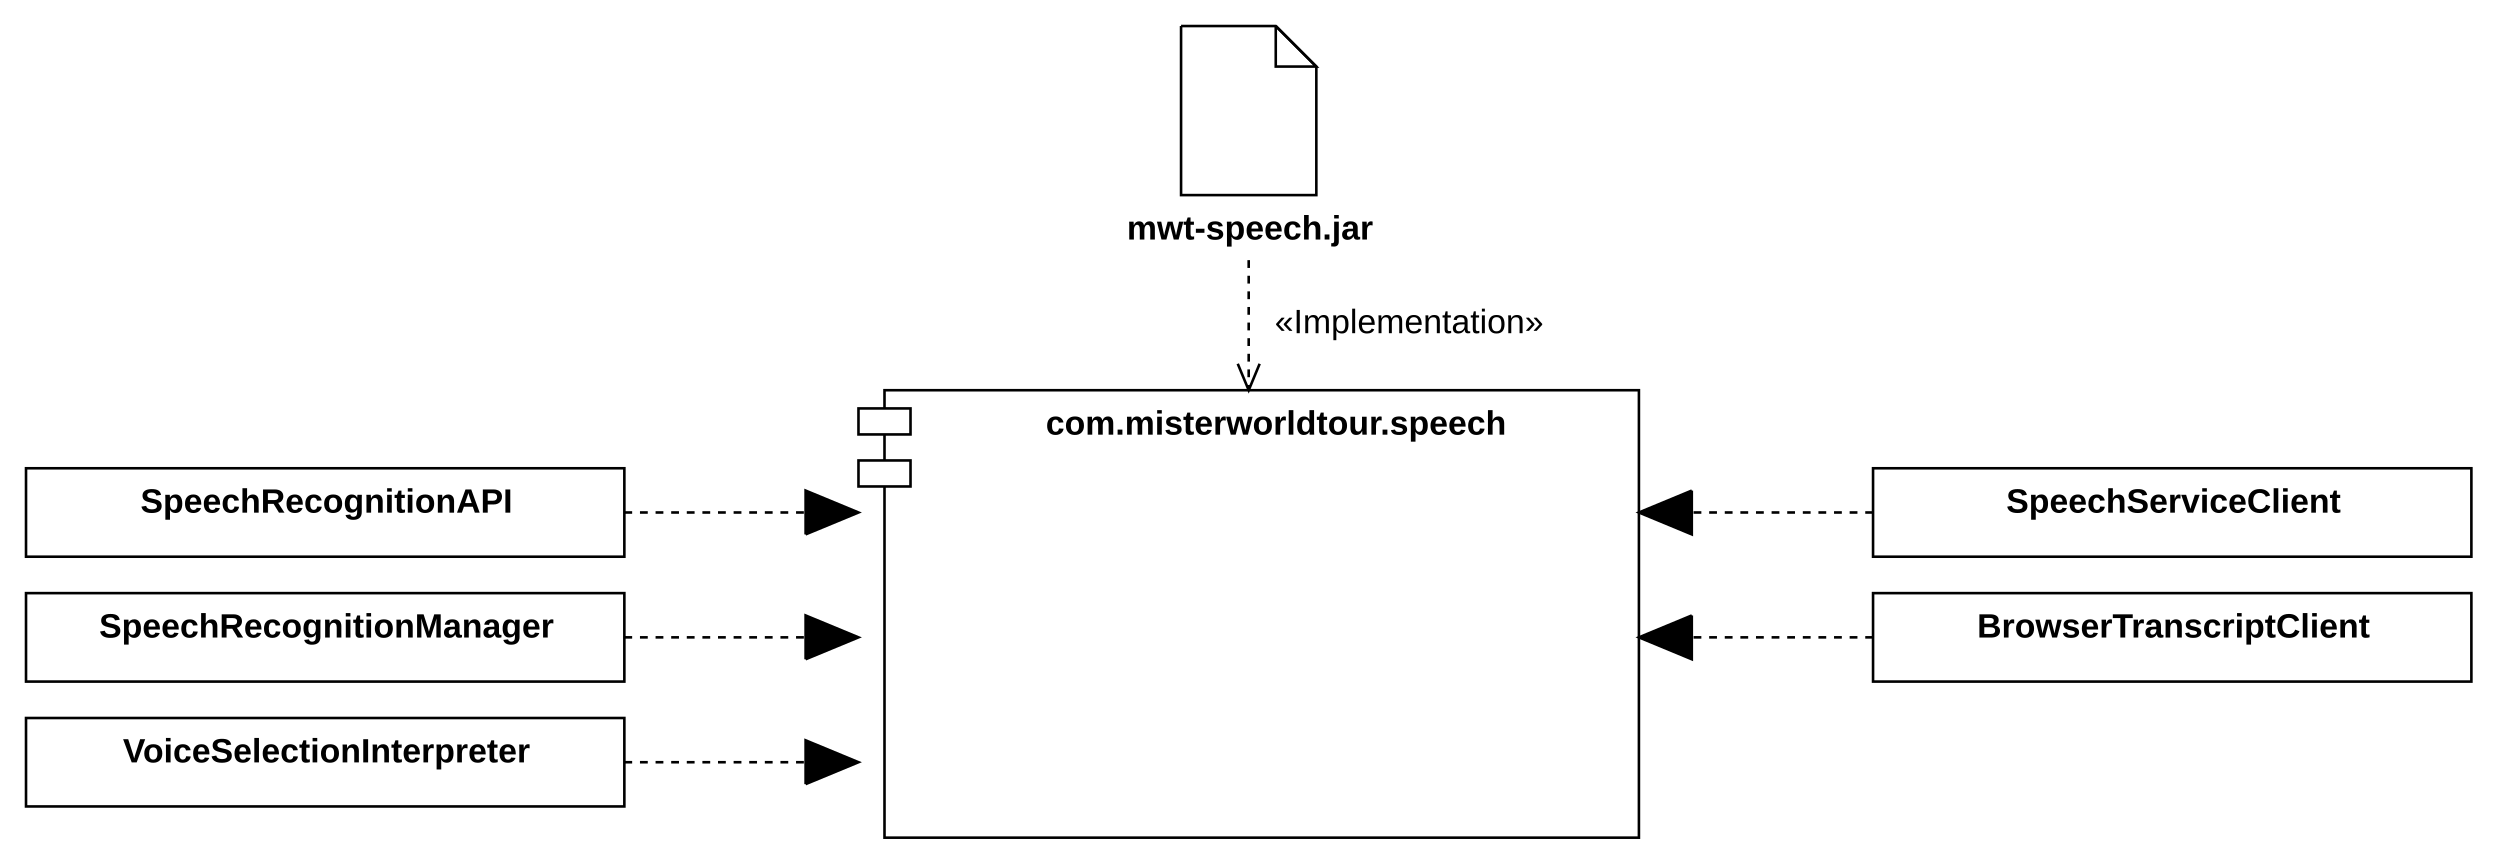
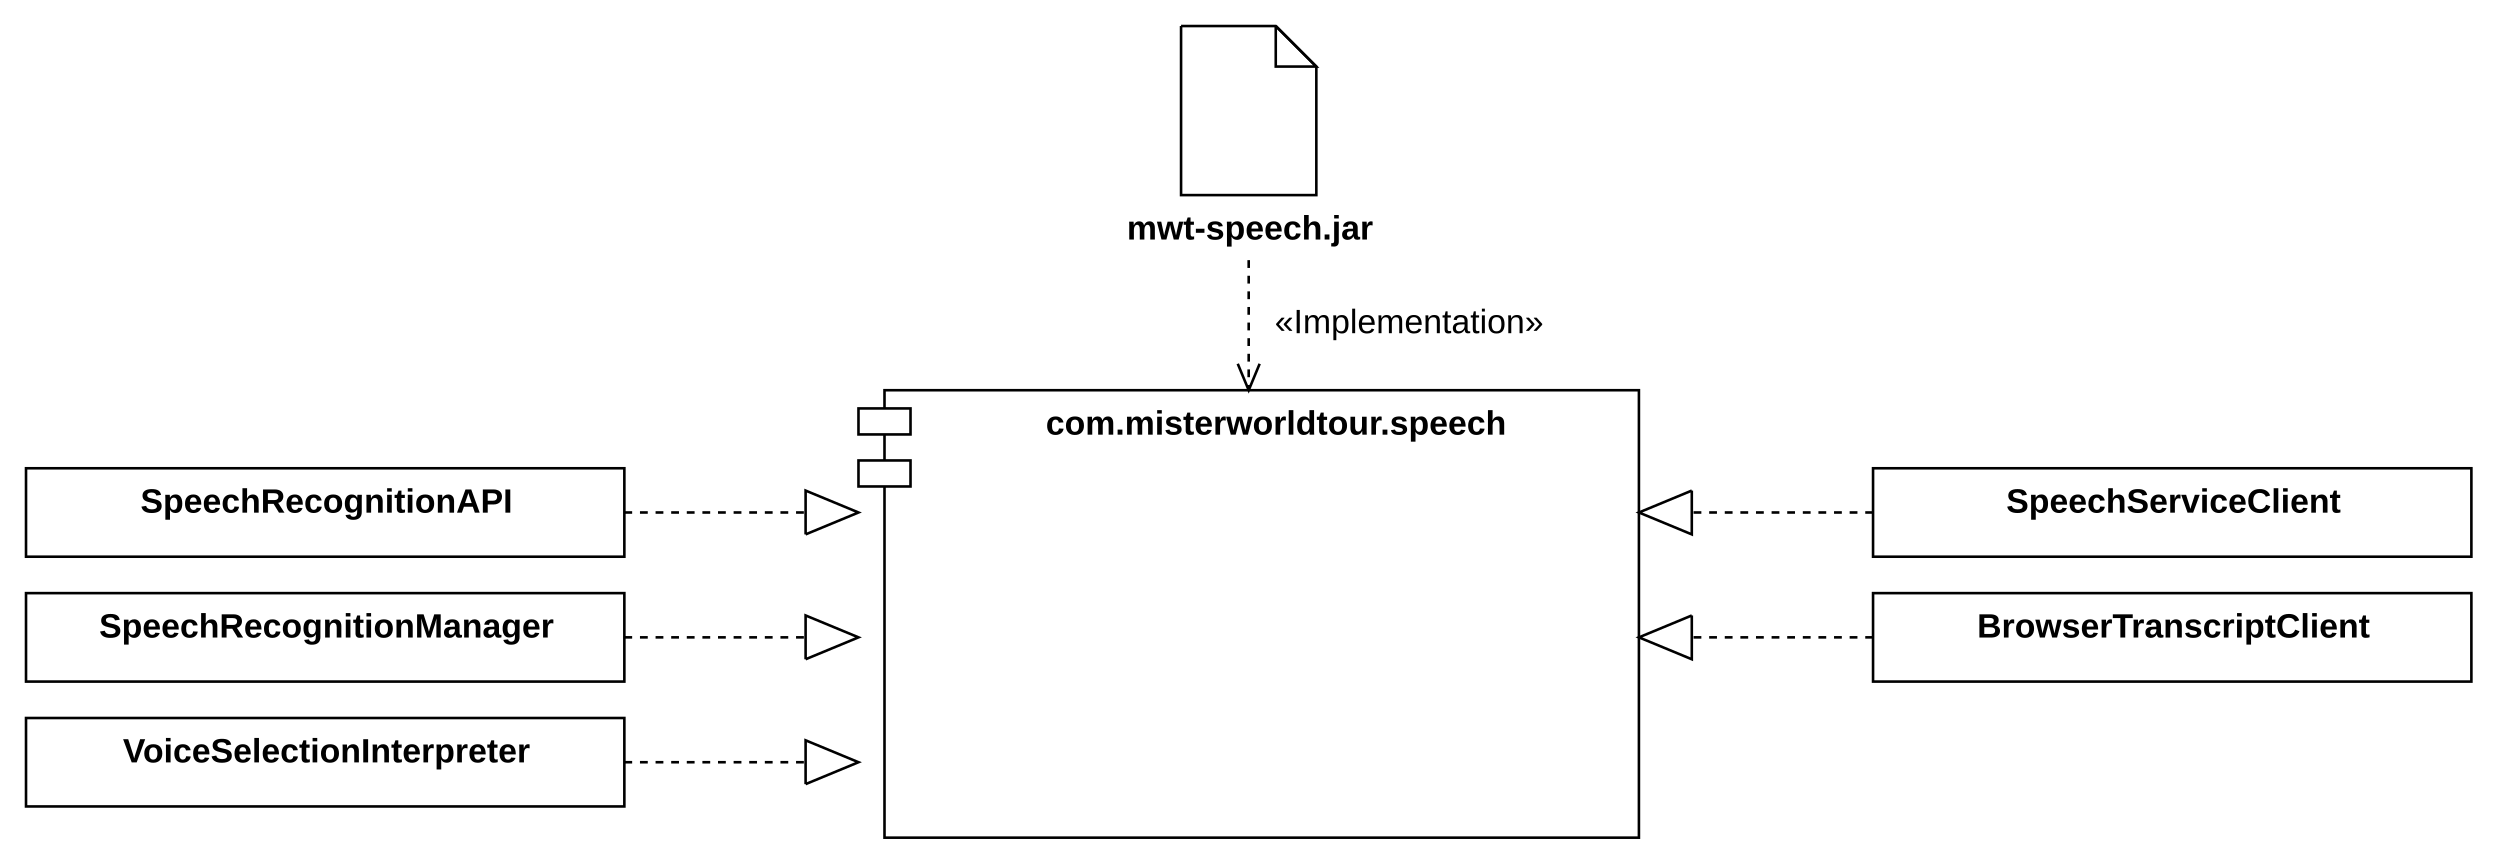
<svg xmlns="http://www.w3.org/2000/svg" width="961" height="332">
  <defs />
  <g>
    <path fill="rgb(255,255,255)" stroke="none" d="M 340 150 L 630 150 L 630 322 L 340 322 Z" />
    <path fill="none" stroke="rgb(0,0,0)" stroke-width="1" stroke-miterlimit="10" d="M 340 150 L 630 150 L 630 322 L 340 322 Z" />
    <path fill="rgb(255,255,255)" stroke="none" d="M 330 157 L 350 157 L 350 167 L 330 167 Z" />
    <path fill="none" stroke="rgb(0,0,0)" stroke-width="1" stroke-miterlimit="10" d="M 330 157 L 350 157 L 350 167 L 330 167 Z" />
    <path fill="rgb(255,255,255)" stroke="none" d="M 330 177 L 350 177 L 350 187 L 330 187 Z" />
    <path fill="none" stroke="rgb(0,0,0)" stroke-width="1" stroke-miterlimit="10" d="M 330 177 L 350 177 L 350 187 L 330 187 Z" />
    <text fill="rgb(0,0,0)" stroke="none" font-family="Arial" font-size="13px" font-style="normal" font-weight="bold" text-decoration="normal" x="402.004" y="167.078" text-anchor="start" dominant-baseline="alphabetic" xml:space="preserve">com.misterworldtour.speech</text>
    <path fill="rgb(255,255,255)" stroke="none" d="M 454 10 L 490.4 10 L 506 25.6 L 506 75 L 454 75 Z" />
    <path fill="none" stroke="rgb(0,0,0)" stroke-width="1" stroke-miterlimit="10" d="M 454 10 L 490.4 10 L 506 25.6 L 506 75 L 454 75 L 454 10" />
    <path fill="none" stroke="rgb(0,0,0)" stroke-width="1" stroke-miterlimit="10" d="M 490.4 10 L 490.4 25.6 L 506 25.6 L 490.4 10" />
    <text fill="rgb(0,0,0)" stroke="none" font-family="Arial" font-size="13px" font-style="normal" font-weight="bold" text-decoration="normal" x="433.178" y="92.078" text-anchor="start" dominant-baseline="alphabetic" xml:space="preserve">mwt-speech.jar</text>
    <path fill="rgb(255,255,255)" stroke="none" d="M 10 180 L 240 180 L 240 214 L 10 214 Z" />
    <path fill="none" stroke="rgb(0,0,0)" stroke-width="1" stroke-miterlimit="10" d="M 10 180 L 240 180 L 240 214 L 10 214 Z" />
    <text fill="rgb(0,0,0)" stroke="none" font-family="Arial" font-size="13px" font-style="normal" font-weight="bold" text-decoration="normal" x="53.99" y="197.078" text-anchor="start" dominant-baseline="alphabetic" xml:space="preserve">SpeechRecognitionAPI</text>
    <path fill="rgb(255,255,255)" stroke="none" d="M 10 228 L 240 228 L 240 262 L 10 262 Z" />
    <path fill="none" stroke="rgb(0,0,0)" stroke-width="1" stroke-miterlimit="10" d="M 10 228 L 240 228 L 240 262 L 10 262 Z" />
    <text fill="rgb(0,0,0)" stroke="none" font-family="Arial" font-size="13px" font-style="normal" font-weight="bold" text-decoration="normal" x="38.096" y="245.078" text-anchor="start" dominant-baseline="alphabetic" xml:space="preserve">SpeechRecognitionManager</text>
    <path fill="rgb(255,255,255)" stroke="none" d="M 10 276 L 240 276 L 240 310 L 10 310 Z" />
    <path fill="none" stroke="rgb(0,0,0)" stroke-width="1" stroke-miterlimit="10" d="M 10 276 L 240 276 L 240 310 L 10 310 Z" />
    <text fill="rgb(0,0,0)" stroke="none" font-family="Arial" font-size="13px" font-style="normal" font-weight="bold" text-decoration="normal" x="47.233" y="293.078" text-anchor="start" dominant-baseline="alphabetic" xml:space="preserve">VoiceSelectionInterpreter</text>
    <path fill="rgb(255,255,255)" stroke="none" d="M 720 180 L 950 180 L 950 214 L 720 214 Z" />
    <path fill="none" stroke="rgb(0,0,0)" stroke-width="1" stroke-miterlimit="10" d="M 720 180 L 950 180 L 950 214 L 720 214 Z" />
    <text fill="rgb(0,0,0)" stroke="none" font-family="Arial" font-size="13px" font-style="normal" font-weight="bold" text-decoration="normal" x="771.192" y="197.078" text-anchor="start" dominant-baseline="alphabetic" xml:space="preserve">SpeechServiceClient</text>
    <path fill="rgb(255,255,255)" stroke="none" d="M 720 228 L 950 228 L 950 262 L 720 262 Z" />
    <path fill="none" stroke="rgb(0,0,0)" stroke-width="1" stroke-miterlimit="10" d="M 720 228 L 950 228 L 950 262 L 720 262 Z" />
    <text fill="rgb(0,0,0)" stroke="none" font-family="Arial" font-size="13px" font-style="normal" font-weight="bold" text-decoration="normal" x="760.007" y="245.078" text-anchor="start" dominant-baseline="alphabetic" xml:space="preserve">BrowserTranscriptClient</text>
    <path fill="none" stroke="rgb(0,0,0)" stroke-width="1" stroke-miterlimit="10" d="M 480 100 L 480 150" stroke-dasharray="3,3" />
    <path fill="none" stroke="rgb(0,0,0)" stroke-width="1" stroke-miterlimit="10" d="M 475.79 139.837 L 480 150 L 484.21 139.837" />
    <path fill="rgb(255,255,255)" stroke="none" d="M 490 118 L 593.34 118 L 593.34 131 L 490 131 Z" />
    <text fill="rgb(0,0,0)" stroke="none" font-family="Arial" font-size="13px" font-style="normal" font-weight="normal" text-decoration="normal" x="490" y="128.078" text-anchor="start" dominant-baseline="alphabetic" xml:space="preserve">«Implementation»</text>
    <path fill="none" stroke="rgb(0,0,0)" stroke-width="1" stroke-miterlimit="10" d="M 240 197 L 330 197" stroke-dasharray="3,3" />
-     <path fill="rgb(0,0,0)" stroke="none" d="M 309.675 205.419 L 330 197 L 309.675 188.581 Z" />
+     <path fill="rgb(255,255,255)" stroke="none" d="M 309.675 205.419 L 330 197 L 309.675 188.581 Z" />
    <path fill="none" stroke="rgb(0,0,0)" stroke-width="1" stroke-miterlimit="10" d="M 309.675 205.419 L 330 197 L 309.675 188.581 L 309.675 205.419" />
    <path fill="none" stroke="rgb(0,0,0)" stroke-width="1" stroke-miterlimit="10" d="M 240 245 L 330 245" stroke-dasharray="3,3" />
-     <path fill="rgb(0,0,0)" stroke="none" d="M 309.675 253.419 L 330 245 L 309.675 236.581 Z" />
+     <path fill="rgb(255,255,255)" stroke="none" d="M 309.675 253.419 L 330 245 L 309.675 236.581 Z" />
    <path fill="none" stroke="rgb(0,0,0)" stroke-width="1" stroke-miterlimit="10" d="M 309.675 253.419 L 330 245 L 309.675 236.581 L 309.675 253.419" />
    <path fill="none" stroke="rgb(0,0,0)" stroke-width="1" stroke-miterlimit="10" d="M 240 293 L 330 293" stroke-dasharray="3,3" />
-     <path fill="rgb(0,0,0)" stroke="none" d="M 309.675 301.419 L 330 293 L 309.675 284.581 Z" />
+     <path fill="rgb(255,255,255)" stroke="none" d="M 309.675 301.419 L 330 293 L 309.675 284.581 Z" />
    <path fill="none" stroke="rgb(0,0,0)" stroke-width="1" stroke-miterlimit="10" d="M 309.675 301.419 L 330 293 L 309.675 284.581 L 309.675 301.419" />
    <path fill="none" stroke="rgb(0,0,0)" stroke-width="1" stroke-miterlimit="10" d="M 720 197 L 630 197" stroke-dasharray="3,3" />
-     <path fill="rgb(0,0,0)" stroke="none" d="M 650.325 188.581 L 630 197 L 650.325 205.419 Z" />
+     <path fill="rgb(255,255,255)" stroke="none" d="M 650.325 188.581 L 630 197 L 650.325 205.419 Z" />
    <path fill="none" stroke="rgb(0,0,0)" stroke-width="1" stroke-miterlimit="10" d="M 650.325 188.581 L 630 197 L 650.325 205.419 L 650.325 188.581" />
    <path fill="none" stroke="rgb(0,0,0)" stroke-width="1" stroke-miterlimit="10" d="M 720 245 L 630 245" stroke-dasharray="3,3" />
-     <path fill="rgb(0,0,0)" stroke="none" d="M 650.325 236.581 L 630 245 L 650.325 253.419 Z" />
+     <path fill="rgb(255,255,255)" stroke="none" d="M 650.325 236.581 L 630 245 L 650.325 253.419 Z" />
    <path fill="none" stroke="rgb(0,0,0)" stroke-width="1" stroke-miterlimit="10" d="M 650.325 236.581 L 630 245 L 650.325 253.419 L 650.325 236.581" />
  </g>
</svg>
